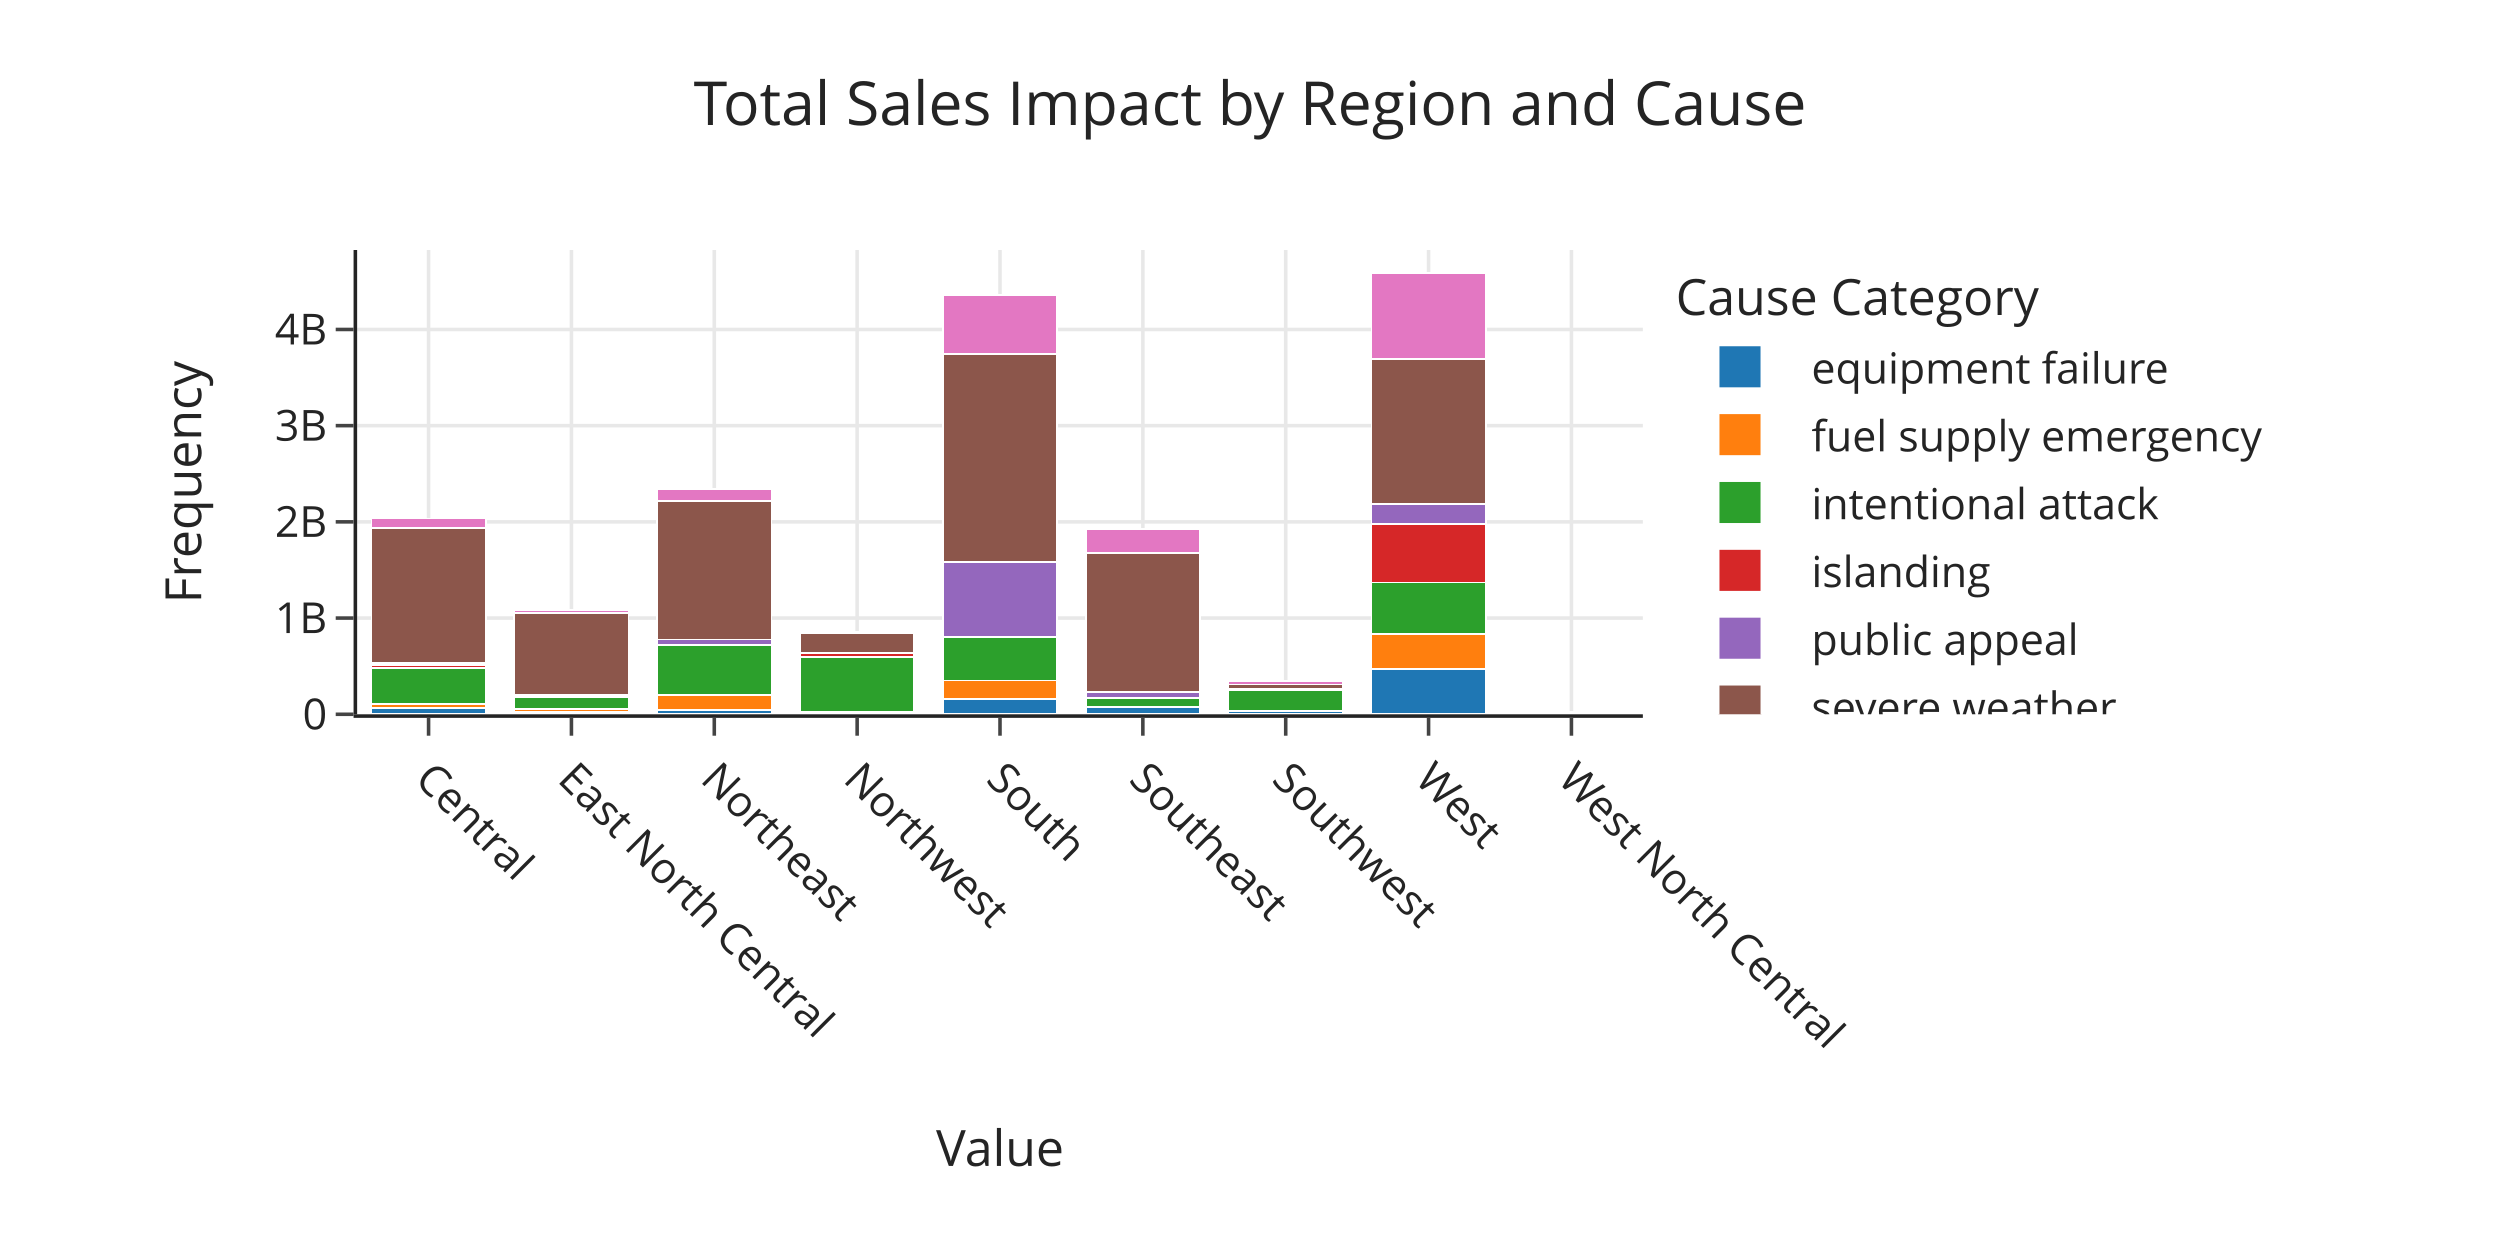
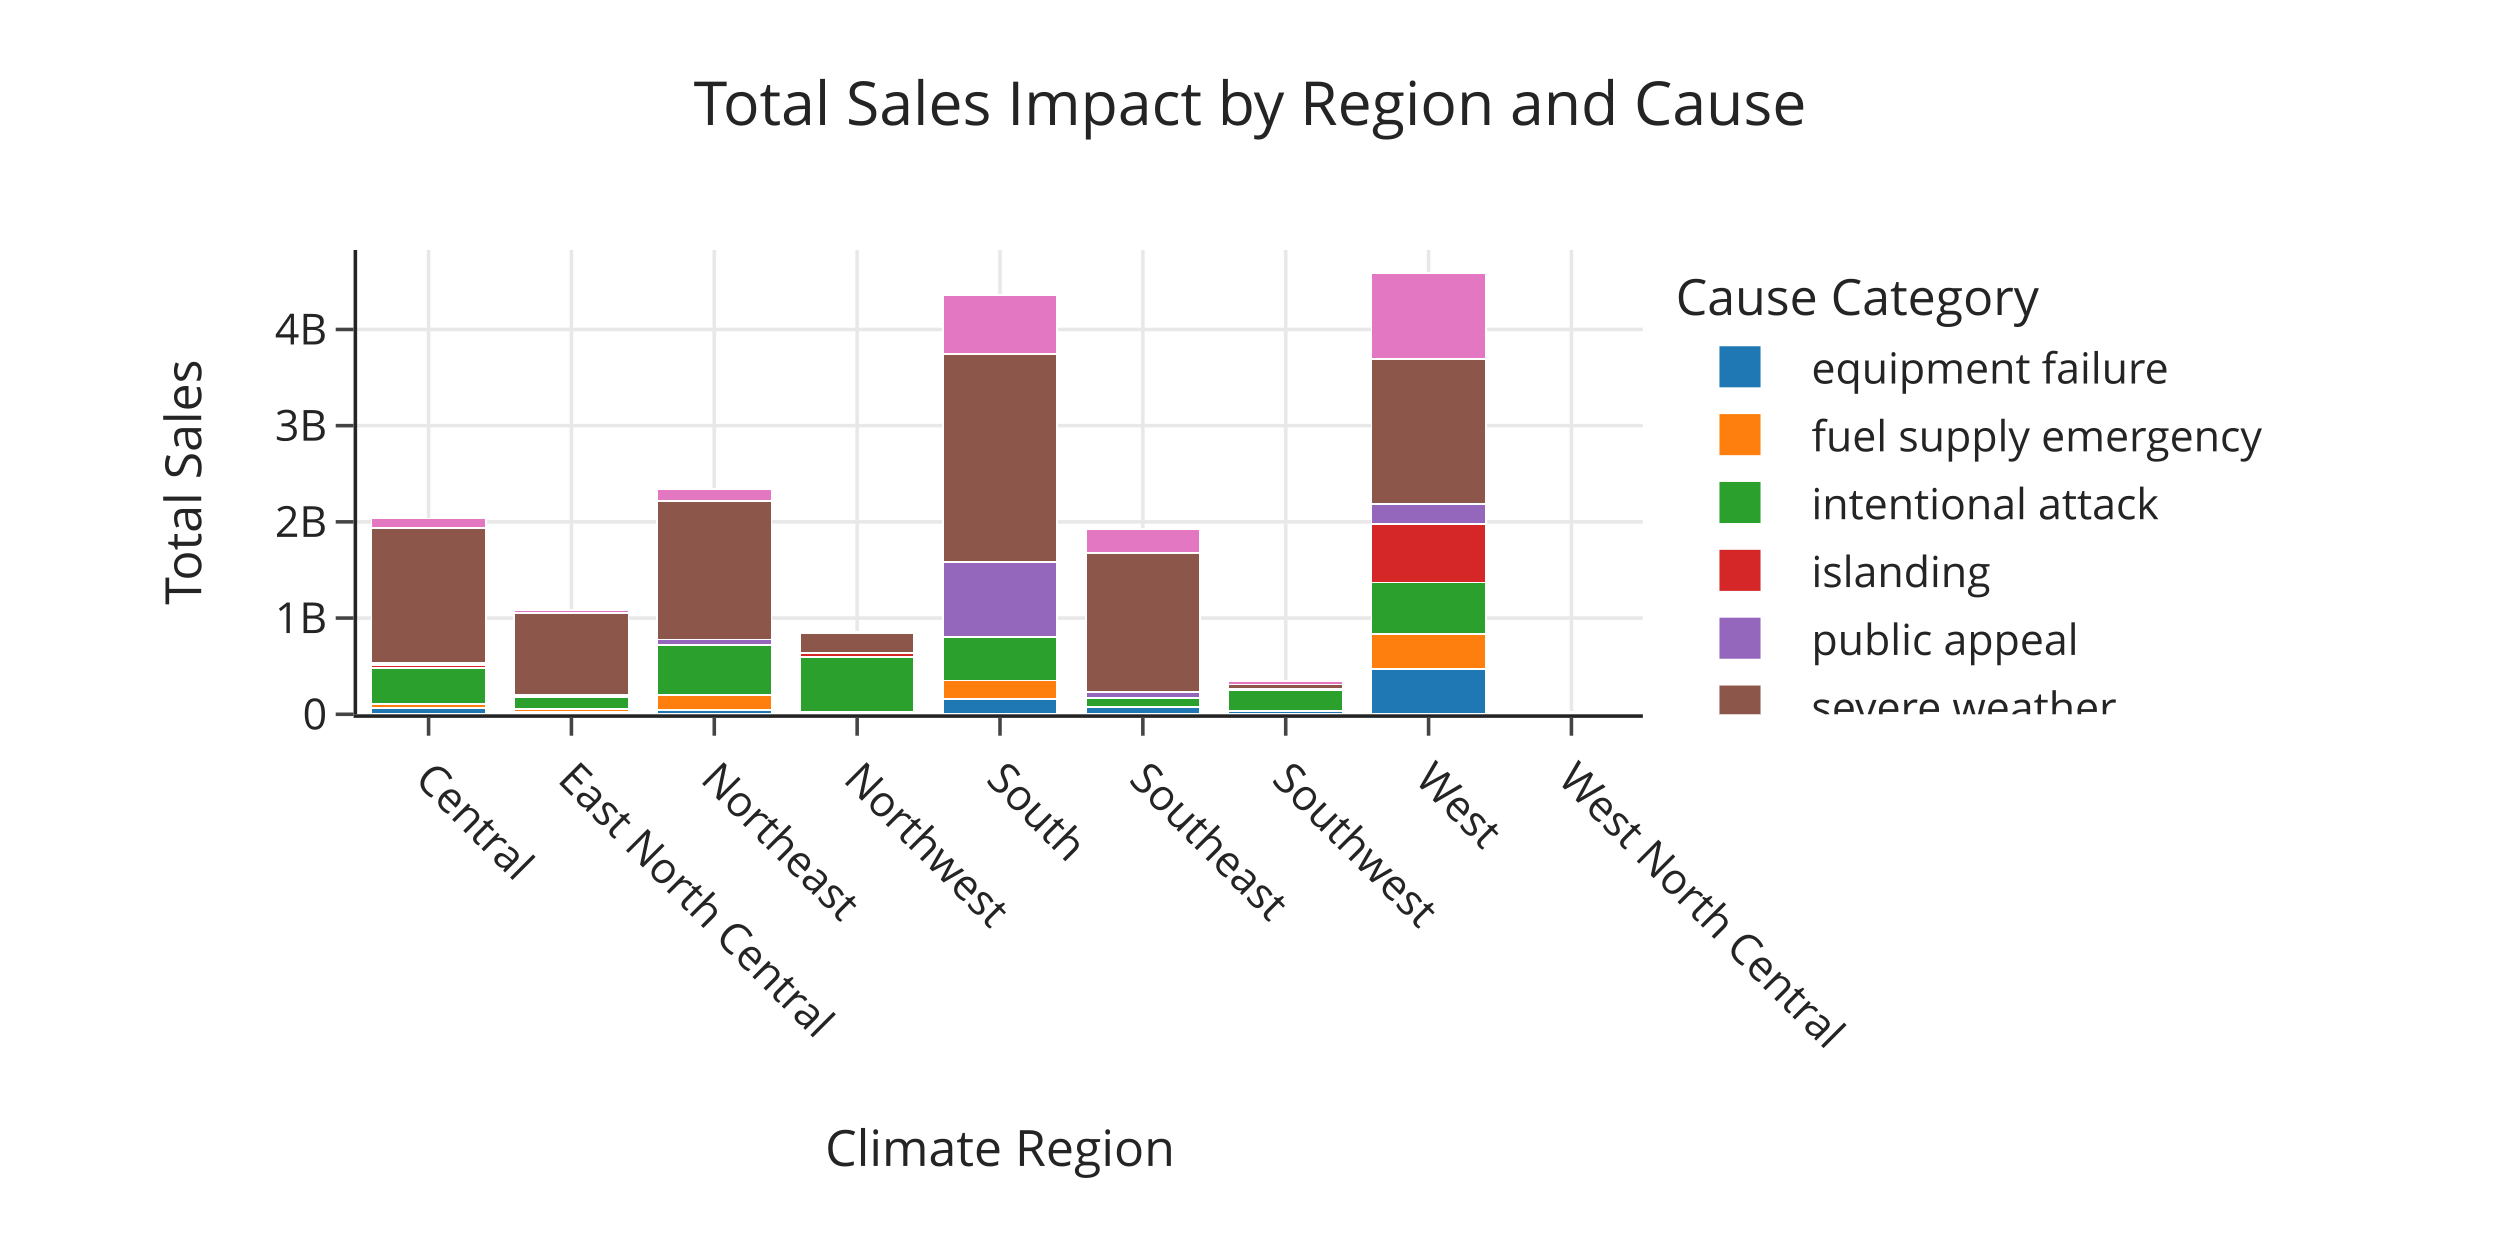
<svg xmlns="http://www.w3.org/2000/svg" class="main-svg" width="700" height="350" style="" viewBox="0 0 700 350">
  <rect x="0" y="0" width="700" height="350" style="fill: rgb(255, 255, 255); fill-opacity: 1;" />
-   <defs id="defs-16ed5d">
+   <defs id="defs-3a39e6">
    <g class="clips">
-       <clipPath id="clip16ed5dxyplot" class="plotclip">
+       <clipPath id="clip3a39e6xyplot" class="plotclip">
        <rect width="360" height="130" />
      </clipPath>
-       <clipPath class="axesclip" id="clip16ed5dx">
+       <clipPath class="axesclip" id="clip3a39e6x">
        <rect x="100" y="0" width="360" height="350" />
      </clipPath>
-       <clipPath class="axesclip" id="clip16ed5dy">
+       <clipPath class="axesclip" id="clip3a39e6y">
        <rect x="0" y="70" width="700" height="130" />
      </clipPath>
-       <clipPath class="axesclip" id="clip16ed5dxy">
+       <clipPath class="axesclip" id="clip3a39e6xy">
        <rect x="100" y="70" width="360" height="130" />
      </clipPath>
    </g>
    <g class="gradients" />
    <g class="patterns" />
  </defs>
  <g class="bglayer" />
  <g class="layer-below">
    <g class="imagelayer" />
    <g class="shapelayer" />
  </g>
  <g class="cartesianlayer">
    <g class="subplot xy">
      <g class="layer-subplot">
        <g class="shapelayer" />
        <g class="imagelayer" />
      </g>
      <g class="minor-gridlayer">
        <g class="x" />
        <g class="y" />
      </g>
      <g class="gridlayer">
        <g class="x">
          <path class="xgrid crisp" transform="translate(120,0)" d="M0,70v130" style="stroke: rgb(232, 232, 232); stroke-opacity: 1; stroke-width: 1px;" />
          <path class="xgrid crisp" transform="translate(160,0)" d="M0,70v130" style="stroke: rgb(232, 232, 232); stroke-opacity: 1; stroke-width: 1px;" />
          <path class="xgrid crisp" transform="translate(200,0)" d="M0,70v130" style="stroke: rgb(232, 232, 232); stroke-opacity: 1; stroke-width: 1px;" />
          <path class="xgrid crisp" transform="translate(240,0)" d="M0,70v130" style="stroke: rgb(232, 232, 232); stroke-opacity: 1; stroke-width: 1px;" />
          <path class="xgrid crisp" transform="translate(280,0)" d="M0,70v130" style="stroke: rgb(232, 232, 232); stroke-opacity: 1; stroke-width: 1px;" />
          <path class="xgrid crisp" transform="translate(320,0)" d="M0,70v130" style="stroke: rgb(232, 232, 232); stroke-opacity: 1; stroke-width: 1px;" />
          <path class="xgrid crisp" transform="translate(360,0)" d="M0,70v130" style="stroke: rgb(232, 232, 232); stroke-opacity: 1; stroke-width: 1px;" />
          <path class="xgrid crisp" transform="translate(400,0)" d="M0,70v130" style="stroke: rgb(232, 232, 232); stroke-opacity: 1; stroke-width: 1px;" />
          <path class="xgrid crisp" transform="translate(440,0)" d="M0,70v130" style="stroke: rgb(232, 232, 232); stroke-opacity: 1; stroke-width: 1px;" />
        </g>
        <g class="y">
          <path class="ygrid crisp" transform="translate(0,173.06)" d="M100,0h360" style="stroke: rgb(232, 232, 232); stroke-opacity: 1; stroke-width: 1px;" />
          <path class="ygrid crisp" transform="translate(0,146.12)" d="M100,0h360" style="stroke: rgb(232, 232, 232); stroke-opacity: 1; stroke-width: 1px;" />
          <path class="ygrid crisp" transform="translate(0,119.18)" d="M100,0h360" style="stroke: rgb(232, 232, 232); stroke-opacity: 1; stroke-width: 1px;" />
          <path class="ygrid crisp" transform="translate(0,92.25)" d="M100,0h360" style="stroke: rgb(232, 232, 232); stroke-opacity: 1; stroke-width: 1px;" />
        </g>
      </g>
      <g class="zerolinelayer" />
      <g class="layer-between">
        <g class="shapelayer" />
        <g class="imagelayer" />
      </g>
      <path class="xlines-below" />
      <path class="ylines-below" />
      <g class="overlines-below" />
      <g class="xaxislayer-below" />
      <g class="yaxislayer-below" />
      <g class="overaxes-below" />
      <g class="overplot">
-         <g class="xy" transform="translate(100,70)" clip-path="url(#clip16ed5dxyplot)">
+         <g class="xy" transform="translate(100,70)" clip-path="url(#clip3a39e6xyplot)">
          <g class="barlayer mlayer">
            <g class="trace bars" shape-rendering="crispEdges" style="opacity: 1;">
              <g class="points">
                <g class="point">
                  <path d="M4,130V128.15H36V130Z" style="vector-effect: none; opacity: 1; stroke-width: 0.5px; fill: rgb(31, 119, 180); fill-opacity: 1; stroke: rgb(255, 255, 255); stroke-opacity: 1;" />
                </g>
                <g class="point">
                  <path d="M44,130V129.29H76V130Z" style="vector-effect: none; opacity: 1; stroke-width: 0.5px; fill: rgb(31, 119, 180); fill-opacity: 1; stroke: rgb(255, 255, 255); stroke-opacity: 1;" />
                </g>
                <g class="point">
                  <path d="M84,130V128.9H116V130Z" style="vector-effect: none; opacity: 1; stroke-width: 0.5px; fill: rgb(31, 119, 180); fill-opacity: 1; stroke: rgb(255, 255, 255); stroke-opacity: 1;" />
                </g>
                <g class="point">
                  <path d="M124,130V129.67H156V130Z" style="vector-effect: none; opacity: 1; stroke-width: 0.5px; fill: rgb(31, 119, 180); fill-opacity: 1; stroke: rgb(255, 255, 255); stroke-opacity: 1;" />
                </g>
                <g class="point">
                  <path d="M164,130V125.73H196V130Z" style="vector-effect: none; opacity: 1; stroke-width: 0.5px; fill: rgb(31, 119, 180); fill-opacity: 1; stroke: rgb(255, 255, 255); stroke-opacity: 1;" />
                </g>
                <g class="point">
                  <path d="M204,130V127.9H236V130Z" style="vector-effect: none; opacity: 1; stroke-width: 0.5px; fill: rgb(31, 119, 180); fill-opacity: 1; stroke: rgb(255, 255, 255); stroke-opacity: 1;" />
                </g>
                <g class="point">
                  <path d="M244,130V129.23H276V130Z" style="vector-effect: none; opacity: 1; stroke-width: 0.5px; fill: rgb(31, 119, 180); fill-opacity: 1; stroke: rgb(255, 255, 255); stroke-opacity: 1;" />
                </g>
                <g class="point">
                  <path d="M284,130V117.33H316V130Z" style="vector-effect: none; opacity: 1; stroke-width: 0.5px; fill: rgb(31, 119, 180); fill-opacity: 1; stroke: rgb(255, 255, 255); stroke-opacity: 1;" />
                </g>
                <g class="point">
                  <path d="M324,130V129.96H356V130Z" style="vector-effect: none; opacity: 1; stroke-width: 0.5px; fill: rgb(31, 119, 180); fill-opacity: 1; stroke: rgb(255, 255, 255); stroke-opacity: 1;" />
                </g>
              </g>
            </g>
            <g class="trace bars" shape-rendering="crispEdges" style="opacity: 1;">
              <g class="points">
                <g class="point">
                  <path d="M4,128.15V127.1H36V128.15Z" style="vector-effect: none; opacity: 1; stroke-width: 0.5px; fill: rgb(255, 127, 14); fill-opacity: 1; stroke: rgb(255, 255, 255); stroke-opacity: 1;" />
                </g>
                <g class="point">
                  <path d="M44,129.29V128.49H76V129.29Z" style="vector-effect: none; opacity: 1; stroke-width: 0.5px; fill: rgb(255, 127, 14); fill-opacity: 1; stroke: rgb(255, 255, 255); stroke-opacity: 1;" />
                </g>
                <g class="point">
                  <path d="M84,128.9V124.57H116V128.9Z" style="vector-effect: none; opacity: 1; stroke-width: 0.5px; fill: rgb(255, 127, 14); fill-opacity: 1; stroke: rgb(255, 255, 255); stroke-opacity: 1;" />
                </g>
                <g class="point">
                  <path d="M124,129.67V129.45H156V129.67Z" style="vector-effect: none; opacity: 1; stroke-width: 0.5px; fill: rgb(255, 127, 14); fill-opacity: 1; stroke: rgb(255, 255, 255); stroke-opacity: 1;" />
                </g>
                <g class="point">
                  <path d="M164,125.73V120.55H196V125.73Z" style="vector-effect: none; opacity: 1; stroke-width: 0.5px; fill: rgb(255, 127, 14); fill-opacity: 1; stroke: rgb(255, 255, 255); stroke-opacity: 1;" />
                </g>
                <g class="point">
                  <path d="M244,129.23V129.07H276V129.23Z" style="vector-effect: none; opacity: 1; stroke-width: 0.5px; fill: rgb(255, 127, 14); fill-opacity: 1; stroke: rgb(255, 255, 255); stroke-opacity: 1;" />
                </g>
                <g class="point">
                  <path d="M284,117.33V107.45H316V117.33Z" style="vector-effect: none; opacity: 1; stroke-width: 0.5px; fill: rgb(255, 127, 14); fill-opacity: 1; stroke: rgb(255, 255, 255); stroke-opacity: 1;" />
                </g>
                <g class="point">
                  <path d="M324,129.96V129.96H356V129.96Z" style="vector-effect: none; opacity: 1; stroke-width: 0.5px; fill: rgb(255, 127, 14); fill-opacity: 1; stroke: rgb(255, 255, 255); stroke-opacity: 1;" />
                </g>
              </g>
            </g>
            <g class="trace bars" shape-rendering="crispEdges" style="opacity: 1;">
              <g class="points">
                <g class="point">
                  <path d="M4,127.1V116.97H36V127.1Z" style="vector-effect: none; opacity: 1; stroke-width: 0.5px; fill: rgb(44, 160, 44); fill-opacity: 1; stroke: rgb(255, 255, 255); stroke-opacity: 1;" />
                </g>
                <g class="point">
                  <path d="M44,128.49V125.28H76V128.49Z" style="vector-effect: none; opacity: 1; stroke-width: 0.5px; fill: rgb(44, 160, 44); fill-opacity: 1; stroke: rgb(255, 255, 255); stroke-opacity: 1;" />
                </g>
                <g class="point">
                  <path d="M84,124.57V110.52H116V124.57Z" style="vector-effect: none; opacity: 1; stroke-width: 0.5px; fill: rgb(44, 160, 44); fill-opacity: 1; stroke: rgb(255, 255, 255); stroke-opacity: 1;" />
                </g>
                <g class="point">
                  <path d="M124,129.45V113.88H156V129.45Z" style="vector-effect: none; opacity: 1; stroke-width: 0.5px; fill: rgb(44, 160, 44); fill-opacity: 1; stroke: rgb(255, 255, 255); stroke-opacity: 1;" />
                </g>
                <g class="point">
                  <path d="M164,120.55V108.49H196V120.55Z" style="vector-effect: none; opacity: 1; stroke-width: 0.5px; fill: rgb(44, 160, 44); fill-opacity: 1; stroke: rgb(255, 255, 255); stroke-opacity: 1;" />
                </g>
                <g class="point">
                  <path d="M204,127.9V125.54H236V127.9Z" style="vector-effect: none; opacity: 1; stroke-width: 0.5px; fill: rgb(44, 160, 44); fill-opacity: 1; stroke: rgb(255, 255, 255); stroke-opacity: 1;" />
                </g>
                <g class="point">
                  <path d="M244,129.07V123.13H276V129.07Z" style="vector-effect: none; opacity: 1; stroke-width: 0.5px; fill: rgb(44, 160, 44); fill-opacity: 1; stroke: rgb(255, 255, 255); stroke-opacity: 1;" />
                </g>
                <g class="point">
                  <path d="M284,107.45V93.13H316V107.45Z" style="vector-effect: none; opacity: 1; stroke-width: 0.5px; fill: rgb(44, 160, 44); fill-opacity: 1; stroke: rgb(255, 255, 255); stroke-opacity: 1;" />
                </g>
                <g class="point">
                  <path d="M324,129.96V129.82H356V129.96Z" style="vector-effect: none; opacity: 1; stroke-width: 0.5px; fill: rgb(44, 160, 44); fill-opacity: 1; stroke: rgb(255, 255, 255); stroke-opacity: 1;" />
                </g>
              </g>
            </g>
            <g class="trace bars" shape-rendering="crispEdges" style="opacity: 1;">
              <g class="points">
                <g class="point">
                  <path d="M4,116.97V116.25H36V116.97Z" style="vector-effect: none; opacity: 1; stroke-width: 0.5px; fill: rgb(214, 39, 40); fill-opacity: 1; stroke: rgb(255, 255, 255); stroke-opacity: 1;" />
                </g>
                <g class="point">
                  <path d="M44,125.28V125.06H76V125.28Z" style="vector-effect: none; opacity: 1; stroke-width: 0.5px; fill: rgb(214, 39, 40); fill-opacity: 1; stroke: rgb(255, 255, 255); stroke-opacity: 1;" />
                </g>
                <g class="point">
                  <path d="M84,110.52V110.49H116V110.52Z" style="vector-effect: none; opacity: 1; stroke-width: 0.5px; fill: rgb(214, 39, 40); fill-opacity: 1; stroke: rgb(255, 255, 255); stroke-opacity: 1;" />
                </g>
                <g class="point">
                  <path d="M124,113.88V112.94H156V113.88Z" style="vector-effect: none; opacity: 1; stroke-width: 0.5px; fill: rgb(214, 39, 40); fill-opacity: 1; stroke: rgb(255, 255, 255); stroke-opacity: 1;" />
                </g>
                <g class="point">
                  <path d="M164,108.49V108.2H196V108.49Z" style="vector-effect: none; opacity: 1; stroke-width: 0.5px; fill: rgb(214, 39, 40); fill-opacity: 1; stroke: rgb(255, 255, 255); stroke-opacity: 1;" />
                </g>
                <g class="point">
                  <path d="M244,123.13V123.01H276V123.13Z" style="vector-effect: none; opacity: 1; stroke-width: 0.5px; fill: rgb(214, 39, 40); fill-opacity: 1; stroke: rgb(255, 255, 255); stroke-opacity: 1;" />
                </g>
                <g class="point">
                  <path d="M284,93.13V76.76H316V93.13Z" style="vector-effect: none; opacity: 1; stroke-width: 0.5px; fill: rgb(214, 39, 40); fill-opacity: 1; stroke: rgb(255, 255, 255); stroke-opacity: 1;" />
                </g>
                <g class="point">
                  <path d="M324,129.82V129.67H356V129.82Z" style="vector-effect: none; opacity: 1; stroke-width: 0.5px; fill: rgb(214, 39, 40); fill-opacity: 1; stroke: rgb(255, 255, 255); stroke-opacity: 1;" />
                </g>
              </g>
            </g>
            <g class="trace bars" shape-rendering="crispEdges" style="opacity: 1;">
              <g class="points">
                <g class="point">
                  <path d="M4,116.25V115.63H36V116.25Z" style="vector-effect: none; opacity: 1; stroke-width: 0.5px; fill: rgb(148, 103, 189); fill-opacity: 1; stroke: rgb(255, 255, 255); stroke-opacity: 1;" />
                </g>
                <g class="point">
                  <path d="M44,125.06V124.58H76V125.06Z" style="vector-effect: none; opacity: 1; stroke-width: 0.5px; fill: rgb(148, 103, 189); fill-opacity: 1; stroke: rgb(255, 255, 255); stroke-opacity: 1;" />
                </g>
                <g class="point">
                  <path d="M84,110.49V109.09H116V110.49Z" style="vector-effect: none; opacity: 1; stroke-width: 0.5px; fill: rgb(148, 103, 189); fill-opacity: 1; stroke: rgb(255, 255, 255); stroke-opacity: 1;" />
                </g>
                <g class="point">
                  <path d="M124,112.94V112.71H156V112.94Z" style="vector-effect: none; opacity: 1; stroke-width: 0.5px; fill: rgb(148, 103, 189); fill-opacity: 1; stroke: rgb(255, 255, 255); stroke-opacity: 1;" />
                </g>
                <g class="point">
                  <path d="M164,108.2V87.45H196V108.2Z" style="vector-effect: none; opacity: 1; stroke-width: 0.5px; fill: rgb(148, 103, 189); fill-opacity: 1; stroke: rgb(255, 255, 255); stroke-opacity: 1;" />
                </g>
                <g class="point">
                  <path d="M204,125.54V123.67H236V125.54Z" style="vector-effect: none; opacity: 1; stroke-width: 0.5px; fill: rgb(148, 103, 189); fill-opacity: 1; stroke: rgb(255, 255, 255); stroke-opacity: 1;" />
                </g>
                <g class="point">
                  <path d="M244,123.01V122.94H276V123.01Z" style="vector-effect: none; opacity: 1; stroke-width: 0.5px; fill: rgb(148, 103, 189); fill-opacity: 1; stroke: rgb(255, 255, 255); stroke-opacity: 1;" />
                </g>
                <g class="point">
                  <path d="M284,76.76V71.23H316V76.76Z" style="vector-effect: none; opacity: 1; stroke-width: 0.5px; fill: rgb(148, 103, 189); fill-opacity: 1; stroke: rgb(255, 255, 255); stroke-opacity: 1;" />
                </g>
                <g class="point">
                  <path d="M324,129.67V129.55H356V129.67Z" style="vector-effect: none; opacity: 1; stroke-width: 0.5px; fill: rgb(148, 103, 189); fill-opacity: 1; stroke: rgb(255, 255, 255); stroke-opacity: 1;" />
                </g>
              </g>
            </g>
            <g class="trace bars" shape-rendering="crispEdges" style="opacity: 1;">
              <g class="points">
                <g class="point">
                  <path d="M4,115.63V77.76H36V115.63Z" style="vector-effect: none; opacity: 1; stroke-width: 0.5px; fill: rgb(140, 86, 75); fill-opacity: 1; stroke: rgb(255, 255, 255); stroke-opacity: 1;" />
                </g>
                <g class="point">
                  <path d="M44,124.58V101.65H76V124.58Z" style="vector-effect: none; opacity: 1; stroke-width: 0.5px; fill: rgb(140, 86, 75); fill-opacity: 1; stroke: rgb(255, 255, 255); stroke-opacity: 1;" />
                </g>
                <g class="point">
                  <path d="M84,109.09V70.38H116V109.09Z" style="vector-effect: none; opacity: 1; stroke-width: 0.5px; fill: rgb(140, 86, 75); fill-opacity: 1; stroke: rgb(255, 255, 255); stroke-opacity: 1;" />
                </g>
                <g class="point">
                  <path d="M124,112.71V107.23H156V112.71Z" style="vector-effect: none; opacity: 1; stroke-width: 0.5px; fill: rgb(140, 86, 75); fill-opacity: 1; stroke: rgb(255, 255, 255); stroke-opacity: 1;" />
                </g>
                <g class="point">
                  <path d="M164,87.45V29.23H196V87.45Z" style="vector-effect: none; opacity: 1; stroke-width: 0.5px; fill: rgb(140, 86, 75); fill-opacity: 1; stroke: rgb(255, 255, 255); stroke-opacity: 1;" />
                </g>
                <g class="point">
                  <path d="M204,123.67V84.93H236V123.67Z" style="vector-effect: none; opacity: 1; stroke-width: 0.5px; fill: rgb(140, 86, 75); fill-opacity: 1; stroke: rgb(255, 255, 255); stroke-opacity: 1;" />
                </g>
                <g class="point">
                  <path d="M244,122.94V121.64H276V122.94Z" style="vector-effect: none; opacity: 1; stroke-width: 0.5px; fill: rgb(140, 86, 75); fill-opacity: 1; stroke: rgb(255, 255, 255); stroke-opacity: 1;" />
                </g>
                <g class="point">
                  <path d="M284,71.23V30.51H316V71.23Z" style="vector-effect: none; opacity: 1; stroke-width: 0.5px; fill: rgb(140, 86, 75); fill-opacity: 1; stroke: rgb(255, 255, 255); stroke-opacity: 1;" />
                </g>
                <g class="point">
                  <path d="M324,129.55V129.33H356V129.55Z" style="vector-effect: none; opacity: 1; stroke-width: 0.5px; fill: rgb(140, 86, 75); fill-opacity: 1; stroke: rgb(255, 255, 255); stroke-opacity: 1;" />
                </g>
              </g>
            </g>
            <g class="trace bars" shape-rendering="crispEdges" style="opacity: 1;">
              <g class="points">
                <g class="point">
                  <path d="M4,77.76V75.16H36V77.76Z" style="vector-effect: none; opacity: 1; stroke-width: 0.5px; fill: rgb(227, 119, 194); fill-opacity: 1; stroke: rgb(255, 255, 255); stroke-opacity: 1;" />
                </g>
                <g class="point">
                  <path d="M44,101.65V100.89H76V101.65Z" style="vector-effect: none; opacity: 1; stroke-width: 0.5px; fill: rgb(227, 119, 194); fill-opacity: 1; stroke: rgb(255, 255, 255); stroke-opacity: 1;" />
                </g>
                <g class="point">
                  <path d="M84,70.38V67.01H116V70.38Z" style="vector-effect: none; opacity: 1; stroke-width: 0.5px; fill: rgb(227, 119, 194); fill-opacity: 1; stroke: rgb(255, 255, 255); stroke-opacity: 1;" />
                </g>
                <g class="point">
                  <path d="M124,107.23V106.97H156V107.23Z" style="vector-effect: none; opacity: 1; stroke-width: 0.5px; fill: rgb(227, 119, 194); fill-opacity: 1; stroke: rgb(255, 255, 255); stroke-opacity: 1;" />
                </g>
                <g class="point">
                  <path d="M164,29.23V12.56H196V29.23Z" style="vector-effect: none; opacity: 1; stroke-width: 0.5px; fill: rgb(227, 119, 194); fill-opacity: 1; stroke: rgb(255, 255, 255); stroke-opacity: 1;" />
                </g>
                <g class="point">
                  <path d="M204,84.93V78.15H236V84.93Z" style="vector-effect: none; opacity: 1; stroke-width: 0.5px; fill: rgb(227, 119, 194); fill-opacity: 1; stroke: rgb(255, 255, 255); stroke-opacity: 1;" />
                </g>
                <g class="point">
                  <path d="M244,121.64V120.66H276V121.64Z" style="vector-effect: none; opacity: 1; stroke-width: 0.5px; fill: rgb(227, 119, 194); fill-opacity: 1; stroke: rgb(255, 255, 255); stroke-opacity: 1;" />
                </g>
                <g class="point">
                  <path d="M284,30.51V6.5H316V30.51Z" style="vector-effect: none; opacity: 1; stroke-width: 0.5px; fill: rgb(227, 119, 194); fill-opacity: 1; stroke: rgb(255, 255, 255); stroke-opacity: 1;" />
                </g>
              </g>
            </g>
          </g>
        </g>
      </g>
      <path class="xlines-above crisp" d="M99,200.5H460" style="fill: none; stroke-width: 1px; stroke: rgb(36, 36, 36); stroke-opacity: 1;" />
      <path class="ylines-above crisp" d="M99.5,70V200" style="fill: none; stroke-width: 1px; stroke: rgb(36, 36, 36); stroke-opacity: 1;" />
      <g class="overlines-above" />
      <g class="xaxislayer-above">
        <path class="xtick ticks crisp" d="M0,201v5" transform="translate(120,0)" style="stroke: rgb(68, 68, 68); stroke-opacity: 1; stroke-width: 1px;" />
        <path class="xtick ticks crisp" d="M0,201v5" transform="translate(160,0)" style="stroke: rgb(68, 68, 68); stroke-opacity: 1; stroke-width: 1px;" />
        <path class="xtick ticks crisp" d="M0,201v5" transform="translate(200,0)" style="stroke: rgb(68, 68, 68); stroke-opacity: 1; stroke-width: 1px;" />
        <path class="xtick ticks crisp" d="M0,201v5" transform="translate(240,0)" style="stroke: rgb(68, 68, 68); stroke-opacity: 1; stroke-width: 1px;" />
        <path class="xtick ticks crisp" d="M0,201v5" transform="translate(280,0)" style="stroke: rgb(68, 68, 68); stroke-opacity: 1; stroke-width: 1px;" />
        <path class="xtick ticks crisp" d="M0,201v5" transform="translate(320,0)" style="stroke: rgb(68, 68, 68); stroke-opacity: 1; stroke-width: 1px;" />
        <path class="xtick ticks crisp" d="M0,201v5" transform="translate(360,0)" style="stroke: rgb(68, 68, 68); stroke-opacity: 1; stroke-width: 1px;" />
        <path class="xtick ticks crisp" d="M0,201v5" transform="translate(400,0)" style="stroke: rgb(68, 68, 68); stroke-opacity: 1; stroke-width: 1px;" />
        <path class="xtick ticks crisp" d="M0,201v5" transform="translate(440,0)" style="stroke: rgb(68, 68, 68); stroke-opacity: 1; stroke-width: 1px;" />
        <g class="xtick">
          <text text-anchor="start" x="0" y="220.4" transform="translate(120,0) rotate(45,0,214.4)" style="font-family: 'Open Sans', verdana, arial, sans-serif; font-size: 12px; fill: rgb(36, 36, 36); fill-opacity: 1; white-space: pre; opacity: 1;">Central</text>
        </g>
        <g class="xtick">
          <text text-anchor="start" x="0" y="220.4" transform="translate(160,0) rotate(45,0,214.4)" style="font-family: 'Open Sans', verdana, arial, sans-serif; font-size: 12px; fill: rgb(36, 36, 36); fill-opacity: 1; white-space: pre; opacity: 1;">East North Central</text>
        </g>
        <g class="xtick">
          <text text-anchor="start" x="0" y="220.4" transform="translate(200,0) rotate(45,0,214.4)" style="font-family: 'Open Sans', verdana, arial, sans-serif; font-size: 12px; fill: rgb(36, 36, 36); fill-opacity: 1; white-space: pre; opacity: 1;">Northeast</text>
        </g>
        <g class="xtick">
          <text text-anchor="start" x="0" y="220.4" transform="translate(240,0) rotate(45,0,214.4)" style="font-family: 'Open Sans', verdana, arial, sans-serif; font-size: 12px; fill: rgb(36, 36, 36); fill-opacity: 1; white-space: pre; opacity: 1;">Northwest</text>
        </g>
        <g class="xtick">
          <text text-anchor="start" x="0" y="220.4" transform="translate(280,0) rotate(45,0,214.4)" style="font-family: 'Open Sans', verdana, arial, sans-serif; font-size: 12px; fill: rgb(36, 36, 36); fill-opacity: 1; white-space: pre; opacity: 1;">South</text>
        </g>
        <g class="xtick">
          <text text-anchor="start" x="0" y="220.4" transform="translate(320,0) rotate(45,0,214.4)" style="font-family: 'Open Sans', verdana, arial, sans-serif; font-size: 12px; fill: rgb(36, 36, 36); fill-opacity: 1; white-space: pre; opacity: 1;">Southeast</text>
        </g>
        <g class="xtick">
          <text text-anchor="start" x="0" y="220.4" transform="translate(360,0) rotate(45,0,214.4)" style="font-family: 'Open Sans', verdana, arial, sans-serif; font-size: 12px; fill: rgb(36, 36, 36); fill-opacity: 1; white-space: pre; opacity: 1;">Southwest</text>
        </g>
        <g class="xtick">
          <text text-anchor="start" x="0" y="220.4" transform="translate(400,0) rotate(45,0,214.4)" style="font-family: 'Open Sans', verdana, arial, sans-serif; font-size: 12px; fill: rgb(36, 36, 36); fill-opacity: 1; white-space: pre; opacity: 1;">West</text>
        </g>
        <g class="xtick">
          <text text-anchor="start" x="0" y="220.4" transform="translate(440,0) rotate(45,0,214.4)" style="font-family: 'Open Sans', verdana, arial, sans-serif; font-size: 12px; fill: rgb(36, 36, 36); fill-opacity: 1; white-space: pre; opacity: 1;">West North Central</text>
        </g>
      </g>
      <g class="yaxislayer-above">
        <path class="ytick ticks crisp" d="M99,0h-5" transform="translate(0,200)" style="stroke: rgb(68, 68, 68); stroke-opacity: 1; stroke-width: 1px;" />
        <path class="ytick ticks crisp" d="M99,0h-5" transform="translate(0,173.06)" style="stroke: rgb(68, 68, 68); stroke-opacity: 1; stroke-width: 1px;" />
        <path class="ytick ticks crisp" d="M99,0h-5" transform="translate(0,146.12)" style="stroke: rgb(68, 68, 68); stroke-opacity: 1; stroke-width: 1px;" />
        <path class="ytick ticks crisp" d="M99,0h-5" transform="translate(0,119.18)" style="stroke: rgb(68, 68, 68); stroke-opacity: 1; stroke-width: 1px;" />
        <path class="ytick ticks crisp" d="M99,0h-5" transform="translate(0,92.25)" style="stroke: rgb(68, 68, 68); stroke-opacity: 1; stroke-width: 1px;" />
        <g class="ytick">
          <text text-anchor="end" x="91.6" y="4.2" transform="translate(0,200)" style="font-family: 'Open Sans', verdana, arial, sans-serif; font-size: 12px; fill: rgb(36, 36, 36); fill-opacity: 1; white-space: pre; opacity: 1;">0</text>
        </g>
        <g class="ytick">
          <text text-anchor="end" x="91.6" y="4.2" style="font-family: 'Open Sans', verdana, arial, sans-serif; font-size: 12px; fill: rgb(36, 36, 36); fill-opacity: 1; white-space: pre; opacity: 1;" transform="translate(0,173.06)">1B</text>
        </g>
        <g class="ytick">
          <text text-anchor="end" x="91.6" y="4.2" style="font-family: 'Open Sans', verdana, arial, sans-serif; font-size: 12px; fill: rgb(36, 36, 36); fill-opacity: 1; white-space: pre; opacity: 1;" transform="translate(0,146.12)">2B</text>
        </g>
        <g class="ytick">
          <text text-anchor="end" x="91.6" y="4.2" style="font-family: 'Open Sans', verdana, arial, sans-serif; font-size: 12px; fill: rgb(36, 36, 36); fill-opacity: 1; white-space: pre; opacity: 1;" transform="translate(0,119.18)">3B</text>
        </g>
        <g class="ytick">
          <text text-anchor="end" x="91.6" y="4.2" style="font-family: 'Open Sans', verdana, arial, sans-serif; font-size: 12px; fill: rgb(36, 36, 36); fill-opacity: 1; white-space: pre; opacity: 1;" transform="translate(0,92.25)">4B</text>
        </g>
      </g>
      <g class="overaxes-above" />
    </g>
  </g>
  <g class="polarlayer" />
  <g class="smithlayer" />
  <g class="ternarylayer" />
  <g class="geolayer" />
  <g class="funnelarealayer" />
  <g class="pielayer" />
  <g class="iciclelayer" />
  <g class="treemaplayer" />
  <g class="sunburstlayer" />
  <g class="glimages" />
-   <defs id="topdefs-16ed5d">
+   <defs id="topdefs-3a39e6">
    <g class="clips" />
-     <clipPath id="legend16ed5d">
+     <clipPath id="legend3a39e6">
      <rect width="221" height="130" x="0" y="0" />
    </clipPath>
  </defs>
  <g class="layer-above">
    <g class="imagelayer" />
    <g class="shapelayer" />
  </g>
  <g class="infolayer">
    <g class="legend" pointer-events="all" transform="translate(467.2,70)">
      <rect class="bg" shape-rendering="crispEdges" width="221" height="130" x="0" y="0" style="stroke: rgb(68, 68, 68); stroke-opacity: 1; fill: rgb(255, 255, 255); fill-opacity: 1; stroke-width: 0px;" />
-       <g class="scrollbox" transform="" clip-path="url(#legend16ed5d)">
+       <g class="scrollbox" transform="" clip-path="url(#legend3a39e6)">
        <text class="legendtitletext" text-anchor="start" x="2" y="18.2" style="font-family: 'Open Sans', verdana, arial, sans-serif; font-size: 14px; fill: rgb(36, 36, 36); fill-opacity: 1; white-space: pre;">Cause Category</text>
        <g class="groups" transform="">
          <g class="traces" transform="translate(0,32.7)" style="opacity: 1;">
            <text class="legendtext" text-anchor="start" x="40" y="4.68" style="font-family: 'Open Sans', verdana, arial, sans-serif; font-size: 12px; fill: rgb(36, 36, 36); fill-opacity: 1; white-space: pre;">equipment failure</text>
            <g class="layers" style="opacity: 1;">
              <g class="legendfill" />
              <g class="legendlines" />
              <g class="legendsymbols">
                <g class="legendpoints">
                  <path class="legendundefined" d="M6,6H-6V-6H6Z" transform="translate(20,0)" style="stroke-width: 0.5px; fill: rgb(31, 119, 180); fill-opacity: 1; stroke: rgb(255, 255, 255); stroke-opacity: 1;" />
                </g>
              </g>
            </g>
            <rect class="legendtoggle" x="0" y="-9.5" width="215.125" height="19" style="fill: rgb(0, 0, 0); fill-opacity: 0;" />
          </g>
        </g>
        <g class="groups" transform="">
          <g class="traces" transform="translate(0,51.7)" style="opacity: 1;">
            <text class="legendtext" text-anchor="start" x="40" y="4.68" style="font-family: 'Open Sans', verdana, arial, sans-serif; font-size: 12px; fill: rgb(36, 36, 36); fill-opacity: 1; white-space: pre;">fuel supply emergency</text>
            <g class="layers" style="opacity: 1;">
              <g class="legendfill" />
              <g class="legendlines" />
              <g class="legendsymbols">
                <g class="legendpoints">
                  <path class="legendundefined" d="M6,6H-6V-6H6Z" transform="translate(20,0)" style="stroke-width: 0.5px; fill: rgb(255, 127, 14); fill-opacity: 1; stroke: rgb(255, 255, 255); stroke-opacity: 1;" />
                </g>
              </g>
            </g>
            <rect class="legendtoggle" x="0" y="-9.5" width="215.125" height="19" style="fill: rgb(0, 0, 0); fill-opacity: 0;" />
          </g>
        </g>
        <g class="groups" transform="">
          <g class="traces" transform="translate(0,70.7)" style="opacity: 1;">
            <text class="legendtext" text-anchor="start" x="40" y="4.68" style="font-family: 'Open Sans', verdana, arial, sans-serif; font-size: 12px; fill: rgb(36, 36, 36); fill-opacity: 1; white-space: pre;">intentional attack</text>
            <g class="layers" style="opacity: 1;">
              <g class="legendfill" />
              <g class="legendlines" />
              <g class="legendsymbols">
                <g class="legendpoints">
                  <path class="legendundefined" d="M6,6H-6V-6H6Z" transform="translate(20,0)" style="stroke-width: 0.5px; fill: rgb(44, 160, 44); fill-opacity: 1; stroke: rgb(255, 255, 255); stroke-opacity: 1;" />
                </g>
              </g>
            </g>
            <rect class="legendtoggle" x="0" y="-9.5" width="215.125" height="19" style="fill: rgb(0, 0, 0); fill-opacity: 0;" />
          </g>
        </g>
        <g class="groups" transform="">
          <g class="traces" transform="translate(0,89.7)" style="opacity: 1;">
            <text class="legendtext" text-anchor="start" x="40" y="4.68" style="font-family: 'Open Sans', verdana, arial, sans-serif; font-size: 12px; fill: rgb(36, 36, 36); fill-opacity: 1; white-space: pre;">islanding</text>
            <g class="layers" style="opacity: 1;">
              <g class="legendfill" />
              <g class="legendlines" />
              <g class="legendsymbols">
                <g class="legendpoints">
                  <path class="legendundefined" d="M6,6H-6V-6H6Z" transform="translate(20,0)" style="stroke-width: 0.5px; fill: rgb(214, 39, 40); fill-opacity: 1; stroke: rgb(255, 255, 255); stroke-opacity: 1;" />
                </g>
              </g>
            </g>
            <rect class="legendtoggle" x="0" y="-9.5" width="215.125" height="19" style="fill: rgb(0, 0, 0); fill-opacity: 0;" />
          </g>
        </g>
        <g class="groups" transform="">
          <g class="traces" transform="translate(0,108.7)" style="opacity: 1;">
            <text class="legendtext" text-anchor="start" x="40" y="4.68" style="font-family: 'Open Sans', verdana, arial, sans-serif; font-size: 12px; fill: rgb(36, 36, 36); fill-opacity: 1; white-space: pre;">public appeal</text>
            <g class="layers" style="opacity: 1;">
              <g class="legendfill" />
              <g class="legendlines" />
              <g class="legendsymbols">
                <g class="legendpoints">
                  <path class="legendundefined" d="M6,6H-6V-6H6Z" transform="translate(20,0)" style="stroke-width: 0.5px; fill: rgb(148, 103, 189); fill-opacity: 1; stroke: rgb(255, 255, 255); stroke-opacity: 1;" />
                </g>
              </g>
            </g>
            <rect class="legendtoggle" x="0" y="-9.5" width="215.125" height="19" style="fill: rgb(0, 0, 0); fill-opacity: 0;" />
          </g>
        </g>
        <g class="groups" transform="">
          <g class="traces" transform="translate(0,127.7)" style="opacity: 1;">
            <text class="legendtext" text-anchor="start" x="40" y="4.68" style="font-family: 'Open Sans', verdana, arial, sans-serif; font-size: 12px; fill: rgb(36, 36, 36); fill-opacity: 1; white-space: pre;">severe weather</text>
            <g class="layers" style="opacity: 1;">
              <g class="legendfill" />
              <g class="legendlines" />
              <g class="legendsymbols">
                <g class="legendpoints">
                  <path class="legendundefined" d="M6,6H-6V-6H6Z" transform="translate(20,0)" style="stroke-width: 0.5px; fill: rgb(140, 86, 75); fill-opacity: 1; stroke: rgb(255, 255, 255); stroke-opacity: 1;" />
                </g>
              </g>
            </g>
            <rect class="legendtoggle" x="0" y="-9.5" width="215.125" height="19" style="fill: rgb(0, 0, 0); fill-opacity: 0;" />
          </g>
        </g>
        <g class="groups" transform="">
          <g class="traces" transform="translate(0,146.7)" style="opacity: 1;">
            <text class="legendtext" text-anchor="start" x="40" y="4.68" style="font-family: 'Open Sans', verdana, arial, sans-serif; font-size: 12px; fill: rgb(36, 36, 36); fill-opacity: 1; white-space: pre;">system operability disruption</text>
            <g class="layers" style="opacity: 1;">
              <g class="legendfill" />
              <g class="legendlines" />
              <g class="legendsymbols">
                <g class="legendpoints">
                  <path class="legendundefined" d="M6,6H-6V-6H6Z" transform="translate(20,0)" style="stroke-width: 0.5px; fill: rgb(227, 119, 194); fill-opacity: 1; stroke: rgb(255, 255, 255); stroke-opacity: 1;" />
                </g>
              </g>
            </g>
            <rect class="legendtoggle" x="0" y="-9.5" width="215.125" height="19" style="fill: rgb(0, 0, 0); fill-opacity: 0;" />
          </g>
        </g>
      </g>
      <rect class="scrollbar" rx="20" ry="3" width="0" height="0" x="0" y="0" style="fill: rgb(128, 139, 164); fill-opacity: 1;" />
    </g>
    <g class="g-gtitle">
      <text class="gtitle" x="350" y="35" text-anchor="middle" dy="0em" style="opacity: 1; font-family: 'Open Sans', verdana, arial, sans-serif; font-size: 17px; fill: rgb(36, 36, 36); fill-opacity: 1; white-space: pre;">Total Sales Impact by Region and Cause</text>
    </g>
    <g class="g-xtitle">
-       <text class="xtitle" x="280" y="326.463" text-anchor="middle" style="opacity: 1; font-family: 'Open Sans', verdana, arial, sans-serif; font-size: 14px; fill: rgb(36, 36, 36); fill-opacity: 1; white-space: pre;">Value</text>
+       <text class="xtitle" x="280" y="326.463" text-anchor="middle" style="opacity: 1; font-family: 'Open Sans', verdana, arial, sans-serif; font-size: 14px; fill: rgb(36, 36, 36); fill-opacity: 1; white-space: pre;">Climate Region</text>
    </g>
    <g class="g-ytitle">
-       <text class="ytitle" transform="rotate(-90,56.33438,135)" x="56.334" y="135" text-anchor="middle" style="opacity: 1; font-family: 'Open Sans', verdana, arial, sans-serif; font-size: 14px; fill: rgb(36, 36, 36); fill-opacity: 1; white-space: pre;">Frequency</text>
+       <text class="ytitle" transform="rotate(-90,56.33438,135)" x="56.334" y="135" text-anchor="middle" style="opacity: 1; font-family: 'Open Sans', verdana, arial, sans-serif; font-size: 14px; fill: rgb(36, 36, 36); fill-opacity: 1; white-space: pre;">Total Sales</text>
    </g>
  </g>
</svg>
